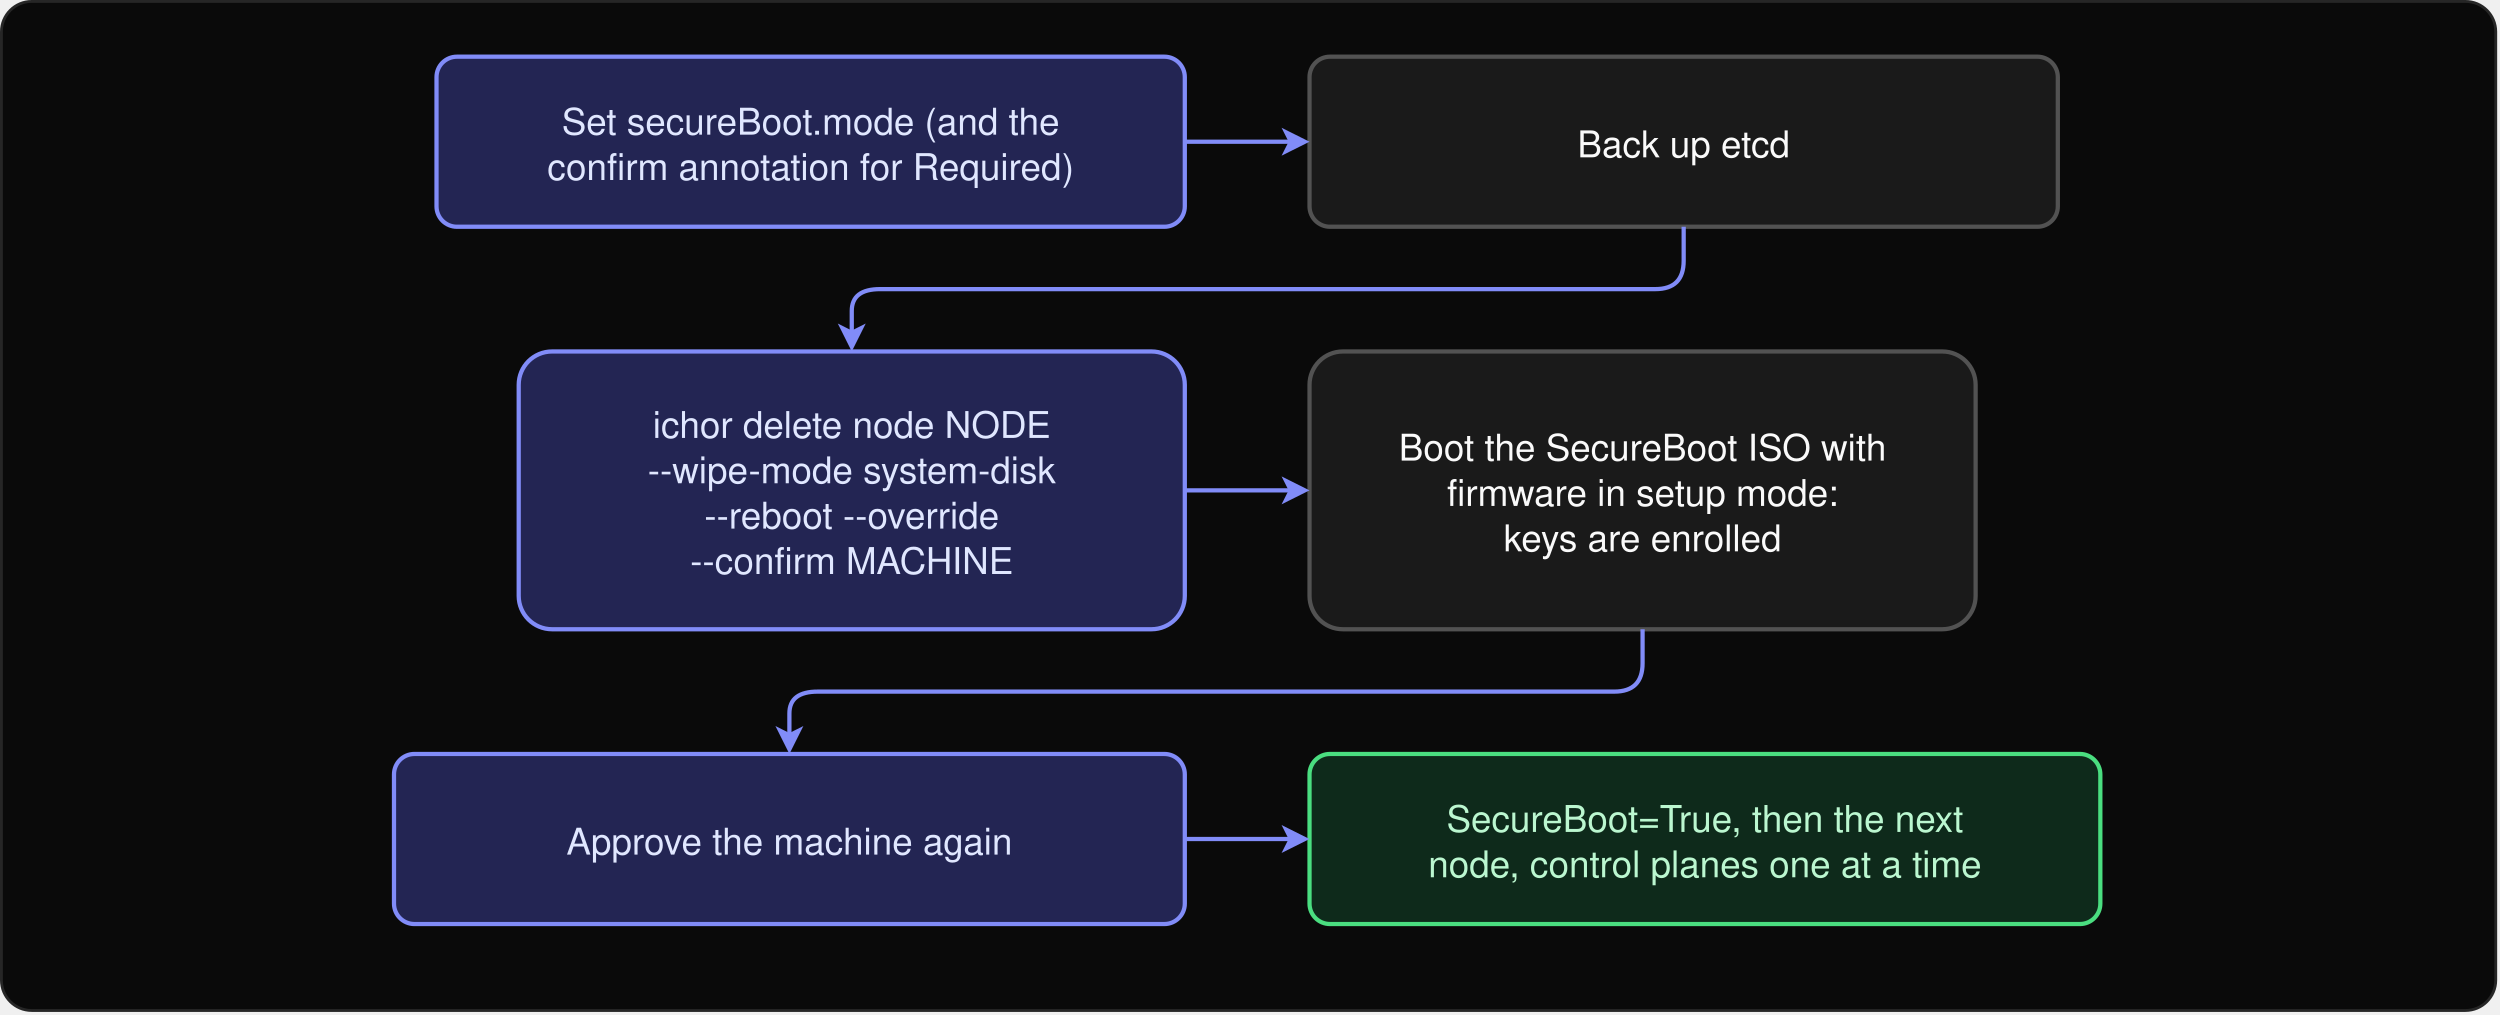
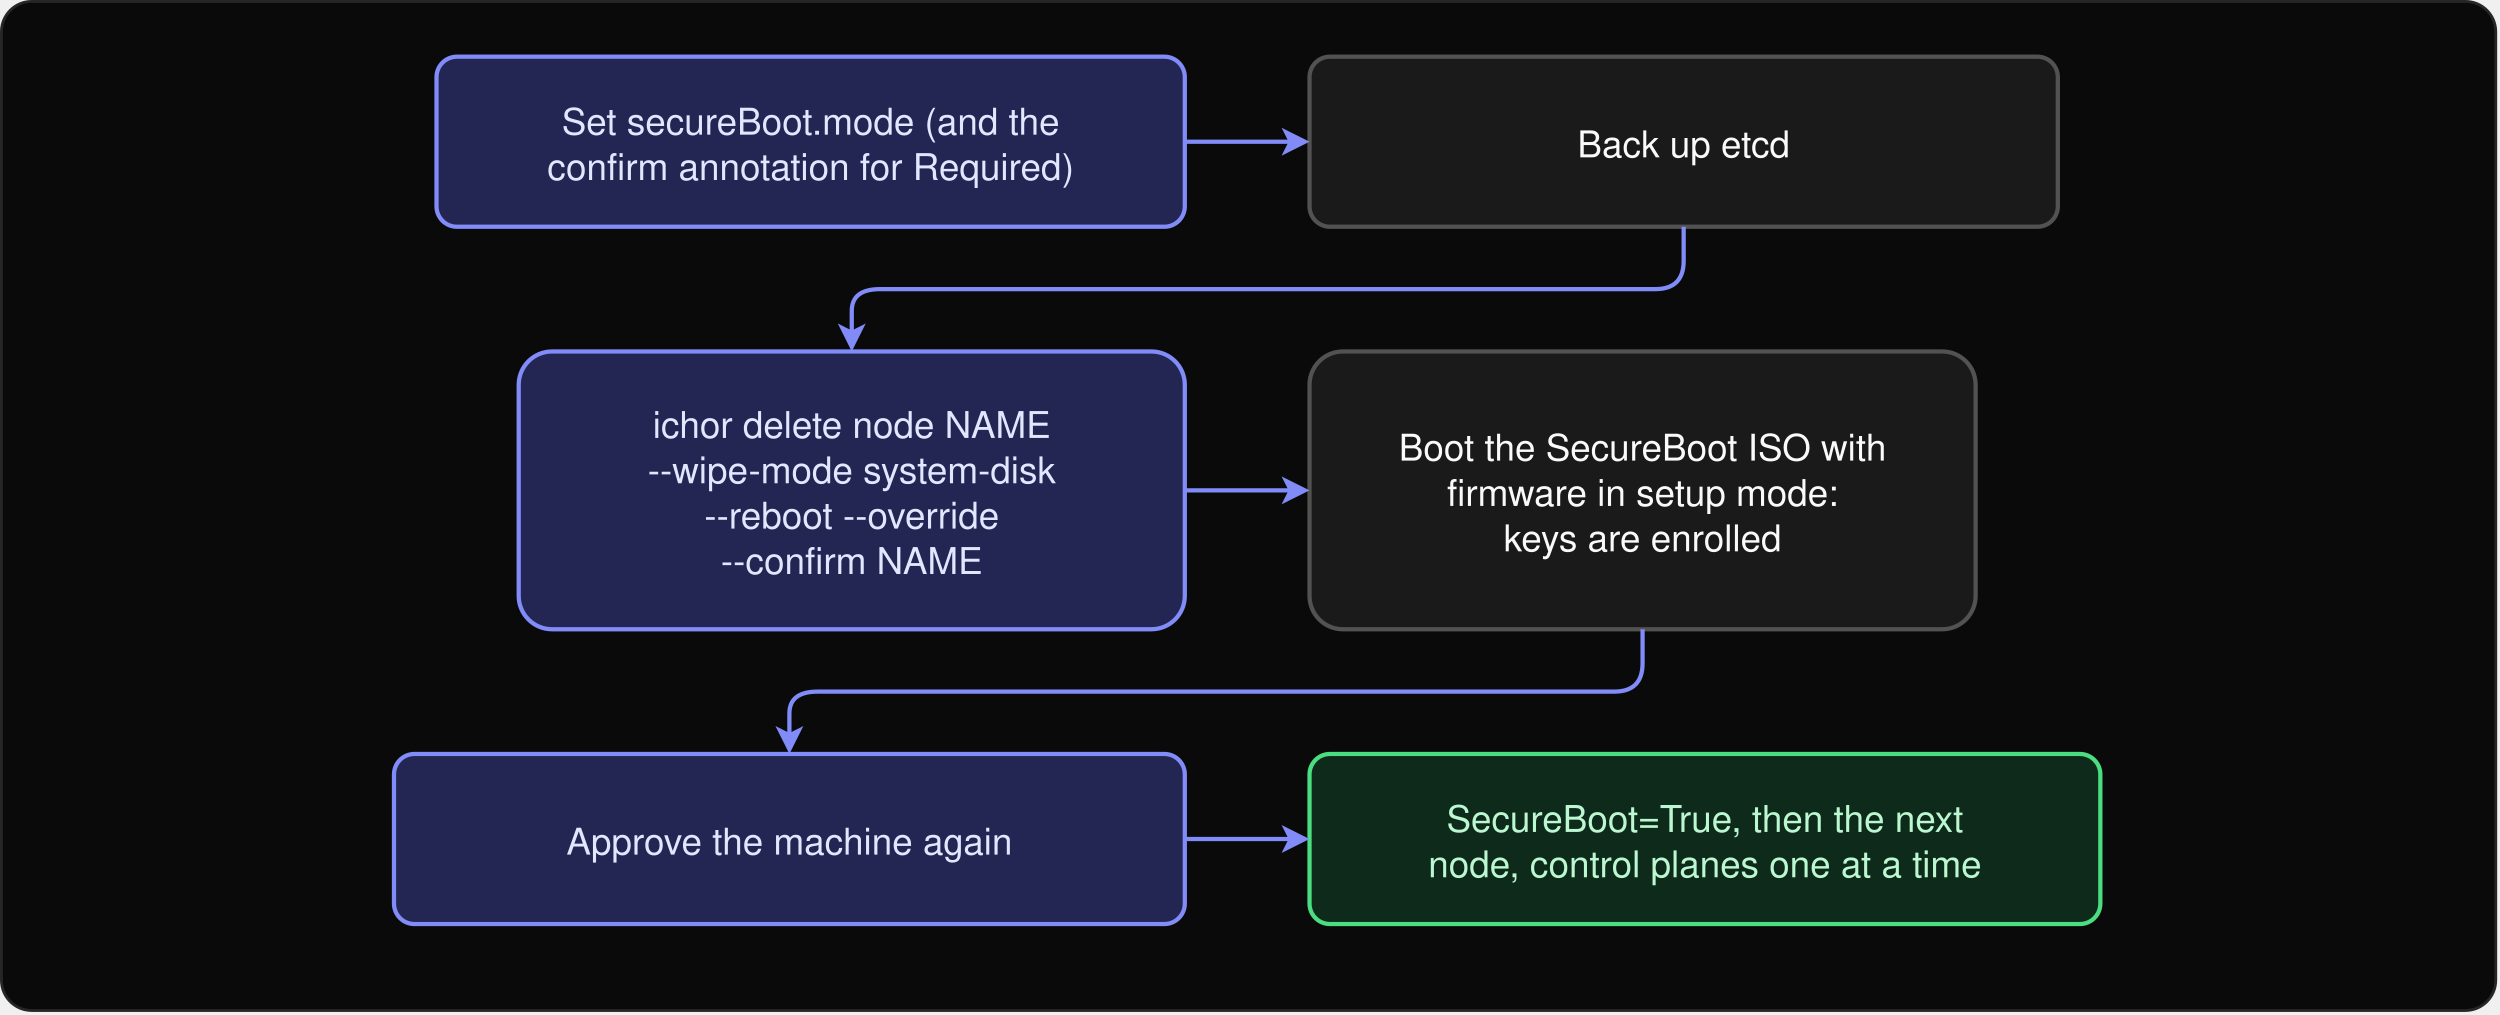
- <svg xmlns="http://www.w3.org/2000/svg" style="background: transparent; background-color: transparent; color-scheme: dark;" version="1.1" width="882px" height="358px" viewBox="0 0 882 358" content="&lt;mxfile host=&quot;Electron&quot;&gt;&#10;  &lt;diagram id=&quot;hardening-secureboot-move&quot; name=&quot;hardening-secureboot-move&quot;&gt;&#10;    &lt;mxGraphModel grid=&quot;0&quot; gridSize=&quot;10&quot; guides=&quot;1&quot; tooltips=&quot;1&quot; connect=&quot;1&quot; arrows=&quot;1&quot; fold=&quot;0&quot; page=&quot;0&quot; pageScale=&quot;1&quot; pageWidth=&quot;900&quot; pageHeight=&quot;376&quot; math=&quot;0&quot; shadow=&quot;0&quot;&gt;&#10;      &lt;root&gt;&#10;        &lt;mxCell id=&quot;0&quot; style=&quot;html=0;&quot; /&gt;&#10;        &lt;mxCell id=&quot;1&quot; parent=&quot;0&quot; style=&quot;html=0;&quot; /&gt;&#10;        &lt;mxCell id=&quot;pn&quot; parent=&quot;1&quot; style=&quot;rounded=1;arcSize=3;fillColor=light-dark(#FFFFFF,#0A0A0A);strokeColor=light-dark(#E5E5E5,#262626);strokeWidth=1;html=0;&quot; value=&quot;&quot; vertex=&quot;1&quot;&gt;&#10;          &lt;mxGeometry height=&quot;356&quot; width=&quot;880&quot; x=&quot;10&quot; y=&quot;10&quot; as=&quot;geometry&quot; /&gt;&#10;        &lt;/mxCell&gt;&#10;        &lt;mxCell id=&quot;m&quot; parent=&quot;1&quot; style=&quot;rounded=1;arcSize=12;fillColor=light-dark(#EEF2FF,#232553);strokeColor=light-dark(#6366F1,#818CF8);strokeWidth=1.5;fontColor=light-dark(#1E1B4B,#E0E7FF);fontFamily=Helvetica;fontSize=13;align=center;verticalAlign=middle;html=0;&quot; value=&quot;Set secureBoot.mode (and the&amp;#xa;confirm annotation for Required)&quot; vertex=&quot;1&quot;&gt;&#10;          &lt;mxGeometry height=&quot;60&quot; width=&quot;264&quot; x=&quot;164&quot; y=&quot;30&quot; as=&quot;geometry&quot; /&gt;&#10;        &lt;/mxCell&gt;&#10;        &lt;mxCell id=&quot;b&quot; parent=&quot;1&quot; style=&quot;rounded=1;arcSize=12;fillColor=light-dark(#FFFFFF,#1A1A1A);strokeColor=light-dark(#A3A3A3,#525252);strokeWidth=1.5;fontColor=light-dark(#171717,#FAFAFA);fontFamily=Helvetica;fontSize=13;align=center;verticalAlign=middle;html=0;&quot; value=&quot;Back up etcd&quot; vertex=&quot;1&quot;&gt;&#10;          &lt;mxGeometry height=&quot;60&quot; width=&quot;264&quot; x=&quot;472&quot; y=&quot;30&quot; as=&quot;geometry&quot; /&gt;&#10;        &lt;/mxCell&gt;&#10;        &lt;mxCell id=&quot;d&quot; parent=&quot;1&quot; style=&quot;rounded=1;arcSize=12;fillColor=light-dark(#EEF2FF,#232553);strokeColor=light-dark(#6366F1,#818CF8);strokeWidth=1.5;fontColor=light-dark(#1E1B4B,#E0E7FF);fontFamily=Helvetica;fontSize=13;align=center;verticalAlign=middle;html=0;&quot; value=&quot;ichor delete node NODE&amp;#xa;--wipe-mode system-disk&amp;#xa;--reboot --override&amp;#xa;--confirm MACHINE&quot; vertex=&quot;1&quot;&gt;&#10;          &lt;mxGeometry height=&quot;98&quot; width=&quot;235&quot; x=&quot;193&quot; y=&quot;134&quot; as=&quot;geometry&quot; /&gt;&#10;        &lt;/mxCell&gt;&#10;        &lt;mxCell id=&quot;i&quot; parent=&quot;1&quot; style=&quot;rounded=1;arcSize=12;fillColor=light-dark(#FFFFFF,#1A1A1A);strokeColor=light-dark(#A3A3A3,#525252);strokeWidth=1.5;fontColor=light-dark(#171717,#FAFAFA);fontFamily=Helvetica;fontSize=13;align=center;verticalAlign=middle;html=0;&quot; value=&quot;Boot the SecureBoot ISO with&amp;#xa;firmware in setup mode:&amp;#xa;keys are enrolled&quot; vertex=&quot;1&quot;&gt;&#10;          &lt;mxGeometry height=&quot;98&quot; width=&quot;235&quot; x=&quot;472&quot; y=&quot;134&quot; as=&quot;geometry&quot; /&gt;&#10;        &lt;/mxCell&gt;&#10;        &lt;mxCell id=&quot;a&quot; parent=&quot;1&quot; style=&quot;rounded=1;arcSize=12;fillColor=light-dark(#EEF2FF,#232553);strokeColor=light-dark(#6366F1,#818CF8);strokeWidth=1.5;fontColor=light-dark(#1E1B4B,#E0E7FF);fontFamily=Helvetica;fontSize=13;align=center;verticalAlign=middle;html=0;&quot; value=&quot;Approve the machine again&quot; vertex=&quot;1&quot;&gt;&#10;          &lt;mxGeometry height=&quot;60&quot; width=&quot;279&quot; x=&quot;149&quot; y=&quot;276&quot; as=&quot;geometry&quot; /&gt;&#10;        &lt;/mxCell&gt;&#10;        &lt;mxCell id=&quot;t&quot; parent=&quot;1&quot; style=&quot;rounded=1;arcSize=12;fillColor=light-dark(#F0FDF4,#0E2A1B);strokeColor=light-dark(#16A34A,#4ADE80);strokeWidth=1.5;fontColor=light-dark(#14532D,#BBF7D0);fontFamily=Helvetica;fontSize=13;align=center;verticalAlign=middle;html=0;&quot; value=&quot;SecureBoot=True, then the next&amp;#xa;node, control planes one at a time&quot; vertex=&quot;1&quot;&gt;&#10;          &lt;mxGeometry height=&quot;60&quot; width=&quot;279&quot; x=&quot;472&quot; y=&quot;276&quot; as=&quot;geometry&quot; /&gt;&#10;        &lt;/mxCell&gt;&#10;        &lt;mxCell id=&quot;e0&quot; edge=&quot;1&quot; parent=&quot;1&quot; source=&quot;m&quot; style=&quot;edgeStyle=orthogonalEdgeStyle;rounded=1;orthogonalLoop=1;jettySize=auto;strokeColor=light-dark(#6366F1,#818CF8);strokeWidth=1.5;endArrow=classic;endFill=1;endSize=5;startArrow=none;startFill=1;startSize=5;fontColor=light-dark(#404040,#D4D4D4);fontFamily=Helvetica;fontSize=12;labelBackgroundColor=light-dark(#FFFFFF,#0A0A0A);exitX=1;exitY=0.5;exitDx=0;exitDy=0;entryX=0;entryY=0.5;entryDx=0;entryDy=0;html=0;&quot; target=&quot;b&quot; value=&quot;&quot;&gt;&#10;          &lt;mxGeometry relative=&quot;1&quot; as=&quot;geometry&quot; /&gt;&#10;        &lt;/mxCell&gt;&#10;        &lt;mxCell id=&quot;e1&quot; edge=&quot;1&quot; parent=&quot;1&quot; source=&quot;b&quot; style=&quot;edgeStyle=orthogonalEdgeStyle;rounded=1;orthogonalLoop=1;jettySize=auto;strokeColor=light-dark(#6366F1,#818CF8);strokeWidth=1.5;endArrow=classic;endFill=1;endSize=5;startArrow=none;startFill=1;startSize=5;fontColor=light-dark(#404040,#D4D4D4);fontFamily=Helvetica;fontSize=12;labelBackgroundColor=light-dark(#FFFFFF,#0A0A0A);exitX=0.5;exitY=1;exitDx=0;exitDy=0;entryX=0.5;entryY=0;entryDx=0;entryDy=0;html=0;&quot; target=&quot;d&quot; value=&quot;&quot;&gt;&#10;          &lt;mxGeometry relative=&quot;1&quot; as=&quot;geometry&quot; /&gt;&#10;        &lt;/mxCell&gt;&#10;        &lt;mxCell id=&quot;e2&quot; edge=&quot;1&quot; parent=&quot;1&quot; source=&quot;d&quot; style=&quot;edgeStyle=orthogonalEdgeStyle;rounded=1;orthogonalLoop=1;jettySize=auto;strokeColor=light-dark(#6366F1,#818CF8);strokeWidth=1.5;endArrow=classic;endFill=1;endSize=5;startArrow=none;startFill=1;startSize=5;fontColor=light-dark(#404040,#D4D4D4);fontFamily=Helvetica;fontSize=12;labelBackgroundColor=light-dark(#FFFFFF,#0A0A0A);exitX=1;exitY=0.5;exitDx=0;exitDy=0;entryX=0;entryY=0.5;entryDx=0;entryDy=0;html=0;&quot; target=&quot;i&quot; value=&quot;&quot;&gt;&#10;          &lt;mxGeometry relative=&quot;1&quot; as=&quot;geometry&quot; /&gt;&#10;        &lt;/mxCell&gt;&#10;        &lt;mxCell id=&quot;e3&quot; edge=&quot;1&quot; parent=&quot;1&quot; source=&quot;i&quot; style=&quot;edgeStyle=orthogonalEdgeStyle;rounded=1;orthogonalLoop=1;jettySize=auto;strokeColor=light-dark(#6366F1,#818CF8);strokeWidth=1.5;endArrow=classic;endFill=1;endSize=5;startArrow=none;startFill=1;startSize=5;fontColor=light-dark(#404040,#D4D4D4);fontFamily=Helvetica;fontSize=12;labelBackgroundColor=light-dark(#FFFFFF,#0A0A0A);exitX=0.5;exitY=1;exitDx=0;exitDy=0;entryX=0.5;entryY=0;entryDx=0;entryDy=0;html=0;&quot; target=&quot;a&quot; value=&quot;&quot;&gt;&#10;          &lt;mxGeometry relative=&quot;1&quot; as=&quot;geometry&quot; /&gt;&#10;        &lt;/mxCell&gt;&#10;        &lt;mxCell id=&quot;e4&quot; edge=&quot;1&quot; parent=&quot;1&quot; source=&quot;a&quot; style=&quot;edgeStyle=orthogonalEdgeStyle;rounded=1;orthogonalLoop=1;jettySize=auto;strokeColor=light-dark(#6366F1,#818CF8);strokeWidth=1.5;endArrow=classic;endFill=1;endSize=5;startArrow=none;startFill=1;startSize=5;fontColor=light-dark(#404040,#D4D4D4);fontFamily=Helvetica;fontSize=12;labelBackgroundColor=light-dark(#FFFFFF,#0A0A0A);exitX=1;exitY=0.5;exitDx=0;exitDy=0;entryX=0;entryY=0.5;entryDx=0;entryDy=0;html=0;&quot; target=&quot;t&quot; value=&quot;&quot;&gt;&#10;          &lt;mxGeometry relative=&quot;1&quot; as=&quot;geometry&quot; /&gt;&#10;        &lt;/mxCell&gt;&#10;      &lt;/root&gt;&#10;    &lt;/mxGraphModel&gt;&#10;  &lt;/diagram&gt;&#10;&lt;/mxfile&gt;&#10;">
+ <svg xmlns="http://www.w3.org/2000/svg" style="background: transparent; background-color: transparent; color-scheme: dark;" version="1.1" width="882px" height="358px" viewBox="0 0 882 358" content="&lt;mxfile host=&quot;Electron&quot;&gt;&#10;  &lt;diagram id=&quot;hardening-secureboot-move&quot; name=&quot;hardening-secureboot-move&quot;&gt;&#10;    &lt;mxGraphModel grid=&quot;0&quot; gridSize=&quot;10&quot; guides=&quot;1&quot; tooltips=&quot;1&quot; connect=&quot;1&quot; arrows=&quot;1&quot; fold=&quot;0&quot; page=&quot;0&quot; pageScale=&quot;1&quot; pageWidth=&quot;900&quot; pageHeight=&quot;376&quot; math=&quot;0&quot; shadow=&quot;0&quot;&gt;&#10;      &lt;root&gt;&#10;        &lt;mxCell id=&quot;0&quot; style=&quot;html=0;&quot; /&gt;&#10;        &lt;mxCell id=&quot;1&quot; parent=&quot;0&quot; style=&quot;html=0;&quot; /&gt;&#10;        &lt;mxCell id=&quot;pn&quot; parent=&quot;1&quot; style=&quot;rounded=1;arcSize=3;fillColor=light-dark(#FFFFFF,#0A0A0A);strokeColor=light-dark(#E5E5E5,#262626);strokeWidth=1;html=0;&quot; value=&quot;&quot; vertex=&quot;1&quot;&gt;&#10;          &lt;mxGeometry height=&quot;356&quot; width=&quot;880&quot; x=&quot;10&quot; y=&quot;10&quot; as=&quot;geometry&quot; /&gt;&#10;        &lt;/mxCell&gt;&#10;        &lt;mxCell id=&quot;m&quot; parent=&quot;1&quot; style=&quot;rounded=1;arcSize=12;fillColor=light-dark(#EEF2FF,#232553);strokeColor=light-dark(#6366F1,#818CF8);strokeWidth=1.5;fontColor=light-dark(#1E1B4B,#E0E7FF);fontFamily=Helvetica;fontSize=13;align=center;verticalAlign=middle;html=0;&quot; value=&quot;Set secureBoot.mode (and the&amp;#xa;confirm annotation for Required)&quot; vertex=&quot;1&quot;&gt;&#10;          &lt;mxGeometry height=&quot;60&quot; width=&quot;264&quot; x=&quot;164&quot; y=&quot;30&quot; as=&quot;geometry&quot; /&gt;&#10;        &lt;/mxCell&gt;&#10;        &lt;mxCell id=&quot;b&quot; parent=&quot;1&quot; style=&quot;rounded=1;arcSize=12;fillColor=light-dark(#FFFFFF,#1A1A1A);strokeColor=light-dark(#A3A3A3,#525252);strokeWidth=1.5;fontColor=light-dark(#171717,#FAFAFA);fontFamily=Helvetica;fontSize=13;align=center;verticalAlign=middle;html=0;&quot; value=&quot;Back up etcd&quot; vertex=&quot;1&quot;&gt;&#10;          &lt;mxGeometry height=&quot;60&quot; width=&quot;264&quot; x=&quot;472&quot; y=&quot;30&quot; as=&quot;geometry&quot; /&gt;&#10;        &lt;/mxCell&gt;&#10;        &lt;mxCell id=&quot;d&quot; parent=&quot;1&quot; style=&quot;rounded=1;arcSize=12;fillColor=light-dark(#EEF2FF,#232553);strokeColor=light-dark(#6366F1,#818CF8);strokeWidth=1.5;fontColor=light-dark(#1E1B4B,#E0E7FF);fontFamily=Helvetica;fontSize=13;align=center;verticalAlign=middle;html=0;&quot; value=&quot;ichor delete node NAME&amp;#xa;--wipe-mode system-disk&amp;#xa;--reboot --override&amp;#xa;--confirm NAME&quot; vertex=&quot;1&quot;&gt;&#10;          &lt;mxGeometry height=&quot;98&quot; width=&quot;235&quot; x=&quot;193&quot; y=&quot;134&quot; as=&quot;geometry&quot; /&gt;&#10;        &lt;/mxCell&gt;&#10;        &lt;mxCell id=&quot;i&quot; parent=&quot;1&quot; style=&quot;rounded=1;arcSize=12;fillColor=light-dark(#FFFFFF,#1A1A1A);strokeColor=light-dark(#A3A3A3,#525252);strokeWidth=1.5;fontColor=light-dark(#171717,#FAFAFA);fontFamily=Helvetica;fontSize=13;align=center;verticalAlign=middle;html=0;&quot; value=&quot;Boot the SecureBoot ISO with&amp;#xa;firmware in setup mode:&amp;#xa;keys are enrolled&quot; vertex=&quot;1&quot;&gt;&#10;          &lt;mxGeometry height=&quot;98&quot; width=&quot;235&quot; x=&quot;472&quot; y=&quot;134&quot; as=&quot;geometry&quot; /&gt;&#10;        &lt;/mxCell&gt;&#10;        &lt;mxCell id=&quot;a&quot; parent=&quot;1&quot; style=&quot;rounded=1;arcSize=12;fillColor=light-dark(#EEF2FF,#232553);strokeColor=light-dark(#6366F1,#818CF8);strokeWidth=1.5;fontColor=light-dark(#1E1B4B,#E0E7FF);fontFamily=Helvetica;fontSize=13;align=center;verticalAlign=middle;html=0;&quot; value=&quot;Approve the machine again&quot; vertex=&quot;1&quot;&gt;&#10;          &lt;mxGeometry height=&quot;60&quot; width=&quot;279&quot; x=&quot;149&quot; y=&quot;276&quot; as=&quot;geometry&quot; /&gt;&#10;        &lt;/mxCell&gt;&#10;        &lt;mxCell id=&quot;t&quot; parent=&quot;1&quot; style=&quot;rounded=1;arcSize=12;fillColor=light-dark(#F0FDF4,#0E2A1B);strokeColor=light-dark(#16A34A,#4ADE80);strokeWidth=1.5;fontColor=light-dark(#14532D,#BBF7D0);fontFamily=Helvetica;fontSize=13;align=center;verticalAlign=middle;html=0;&quot; value=&quot;SecureBoot=True, then the next&amp;#xa;node, control planes one at a time&quot; vertex=&quot;1&quot;&gt;&#10;          &lt;mxGeometry height=&quot;60&quot; width=&quot;279&quot; x=&quot;472&quot; y=&quot;276&quot; as=&quot;geometry&quot; /&gt;&#10;        &lt;/mxCell&gt;&#10;        &lt;mxCell id=&quot;e0&quot; edge=&quot;1&quot; parent=&quot;1&quot; source=&quot;m&quot; style=&quot;edgeStyle=orthogonalEdgeStyle;rounded=1;orthogonalLoop=1;jettySize=auto;strokeColor=light-dark(#6366F1,#818CF8);strokeWidth=1.5;endArrow=classic;endFill=1;endSize=5;startArrow=none;startFill=1;startSize=5;fontColor=light-dark(#404040,#D4D4D4);fontFamily=Helvetica;fontSize=12;labelBackgroundColor=light-dark(#FFFFFF,#0A0A0A);exitX=1;exitY=0.5;exitDx=0;exitDy=0;entryX=0;entryY=0.5;entryDx=0;entryDy=0;html=0;&quot; target=&quot;b&quot; value=&quot;&quot;&gt;&#10;          &lt;mxGeometry relative=&quot;1&quot; as=&quot;geometry&quot; /&gt;&#10;        &lt;/mxCell&gt;&#10;        &lt;mxCell id=&quot;e1&quot; edge=&quot;1&quot; parent=&quot;1&quot; source=&quot;b&quot; style=&quot;edgeStyle=orthogonalEdgeStyle;rounded=1;orthogonalLoop=1;jettySize=auto;strokeColor=light-dark(#6366F1,#818CF8);strokeWidth=1.5;endArrow=classic;endFill=1;endSize=5;startArrow=none;startFill=1;startSize=5;fontColor=light-dark(#404040,#D4D4D4);fontFamily=Helvetica;fontSize=12;labelBackgroundColor=light-dark(#FFFFFF,#0A0A0A);exitX=0.5;exitY=1;exitDx=0;exitDy=0;entryX=0.5;entryY=0;entryDx=0;entryDy=0;html=0;&quot; target=&quot;d&quot; value=&quot;&quot;&gt;&#10;          &lt;mxGeometry relative=&quot;1&quot; as=&quot;geometry&quot; /&gt;&#10;        &lt;/mxCell&gt;&#10;        &lt;mxCell id=&quot;e2&quot; edge=&quot;1&quot; parent=&quot;1&quot; source=&quot;d&quot; style=&quot;edgeStyle=orthogonalEdgeStyle;rounded=1;orthogonalLoop=1;jettySize=auto;strokeColor=light-dark(#6366F1,#818CF8);strokeWidth=1.5;endArrow=classic;endFill=1;endSize=5;startArrow=none;startFill=1;startSize=5;fontColor=light-dark(#404040,#D4D4D4);fontFamily=Helvetica;fontSize=12;labelBackgroundColor=light-dark(#FFFFFF,#0A0A0A);exitX=1;exitY=0.5;exitDx=0;exitDy=0;entryX=0;entryY=0.5;entryDx=0;entryDy=0;html=0;&quot; target=&quot;i&quot; value=&quot;&quot;&gt;&#10;          &lt;mxGeometry relative=&quot;1&quot; as=&quot;geometry&quot; /&gt;&#10;        &lt;/mxCell&gt;&#10;        &lt;mxCell id=&quot;e3&quot; edge=&quot;1&quot; parent=&quot;1&quot; source=&quot;i&quot; style=&quot;edgeStyle=orthogonalEdgeStyle;rounded=1;orthogonalLoop=1;jettySize=auto;strokeColor=light-dark(#6366F1,#818CF8);strokeWidth=1.5;endArrow=classic;endFill=1;endSize=5;startArrow=none;startFill=1;startSize=5;fontColor=light-dark(#404040,#D4D4D4);fontFamily=Helvetica;fontSize=12;labelBackgroundColor=light-dark(#FFFFFF,#0A0A0A);exitX=0.5;exitY=1;exitDx=0;exitDy=0;entryX=0.5;entryY=0;entryDx=0;entryDy=0;html=0;&quot; target=&quot;a&quot; value=&quot;&quot;&gt;&#10;          &lt;mxGeometry relative=&quot;1&quot; as=&quot;geometry&quot; /&gt;&#10;        &lt;/mxCell&gt;&#10;        &lt;mxCell id=&quot;e4&quot; edge=&quot;1&quot; parent=&quot;1&quot; source=&quot;a&quot; style=&quot;edgeStyle=orthogonalEdgeStyle;rounded=1;orthogonalLoop=1;jettySize=auto;strokeColor=light-dark(#6366F1,#818CF8);strokeWidth=1.5;endArrow=classic;endFill=1;endSize=5;startArrow=none;startFill=1;startSize=5;fontColor=light-dark(#404040,#D4D4D4);fontFamily=Helvetica;fontSize=12;labelBackgroundColor=light-dark(#FFFFFF,#0A0A0A);exitX=1;exitY=0.5;exitDx=0;exitDy=0;entryX=0;entryY=0.5;entryDx=0;entryDy=0;html=0;&quot; target=&quot;t&quot; value=&quot;&quot;&gt;&#10;          &lt;mxGeometry relative=&quot;1&quot; as=&quot;geometry&quot; /&gt;&#10;        &lt;/mxCell&gt;&#10;      &lt;/root&gt;&#10;    &lt;/mxGraphModel&gt;&#10;  &lt;/diagram&gt;&#10;&lt;/mxfile&gt;&#10;">
  <defs />
  <g>
    <g data-cell-id="0">
      <g data-cell-id="1">
        <g data-cell-id="pn">
          <g transform="translate(0.5,0.5)">
            <rect x="0" y="0" width="880" height="356" rx="10.68" ry="10.68" fill="#ffffff" stroke="#e5e5e5" pointer-events="all" style="fill: rgb(10, 10, 10); stroke: rgb(38, 38, 38);" />
          </g>
        </g>
        <g data-cell-id="m">
          <g>
            <rect x="154" y="20" width="264" height="60" rx="7.2" ry="7.2" fill="#eef2ff" stroke="#6366f1" stroke-width="1.5" pointer-events="all" style="fill: rgb(35, 37, 83); stroke: rgb(129, 140, 248);" />
          </g>
          <g>
            <g fill="#1E1B4B" font-family="Helvetica" text-anchor="middle" font-size="13px" style="fill: rgb(224, 231, 255);">
              <text x="286" y="47.5">Set secureBoot.mode (and the</text>
              <text x="286" y="63.5">confirm annotation for Required)</text>
            </g>
          </g>
        </g>
        <g data-cell-id="b">
          <g>
            <rect x="462" y="20" width="264" height="60" rx="7.2" ry="7.2" fill="#ffffff" stroke="#a3a3a3" stroke-width="1.5" pointer-events="all" style="fill: rgb(26, 26, 26); stroke: rgb(82, 82, 82);" />
          </g>
          <g>
            <g fill="#171717" font-family="Helvetica" text-anchor="middle" font-size="13px" style="fill: rgb(250, 250, 250);">
              <text x="594" y="55.5">Back up etcd</text>
            </g>
          </g>
        </g>
        <g data-cell-id="d">
          <g>
            <rect x="183" y="124" width="235" height="98" rx="11.76" ry="11.76" fill="#eef2ff" stroke="#6366f1" stroke-width="1.5" pointer-events="all" style="fill: rgb(35, 37, 83); stroke: rgb(129, 140, 248);" />
          </g>
          <g>
            <g fill="#1E1B4B" font-family="Helvetica" text-anchor="middle" font-size="13px" style="fill: rgb(224, 231, 255);">
-               <text x="300.5" y="154.5">ichor delete node NODE</text>
+               <text x="300.5" y="154.5">ichor delete node NAME</text>
              <text x="300.5" y="170.5">--wipe-mode system-disk</text>
              <text x="300.5" y="186.5">--reboot --override</text>
-               <text x="300.5" y="202.5">--confirm MACHINE</text>
+               <text x="300.5" y="202.5">--confirm NAME</text>
            </g>
          </g>
        </g>
        <g data-cell-id="i">
          <g>
            <rect x="462" y="124" width="235" height="98" rx="11.76" ry="11.76" fill="#ffffff" stroke="#a3a3a3" stroke-width="1.5" pointer-events="all" style="fill: rgb(26, 26, 26); stroke: rgb(82, 82, 82);" />
          </g>
          <g>
            <g fill="#171717" font-family="Helvetica" text-anchor="middle" font-size="13px" style="fill: rgb(250, 250, 250);">
              <text x="579.5" y="162.5">Boot the SecureBoot ISO with</text>
              <text x="579.5" y="178.5">firmware in setup mode:</text>
              <text x="579.5" y="194.5">keys are enrolled</text>
            </g>
          </g>
        </g>
        <g data-cell-id="a">
          <g>
            <rect x="139" y="266" width="279" height="60" rx="7.2" ry="7.2" fill="#eef2ff" stroke="#6366f1" stroke-width="1.5" pointer-events="all" style="fill: rgb(35, 37, 83); stroke: rgb(129, 140, 248);" />
          </g>
          <g>
            <g fill="#1E1B4B" font-family="Helvetica" text-anchor="middle" font-size="13px" style="fill: rgb(224, 231, 255);">
              <text x="278.5" y="301.5">Approve the machine again</text>
            </g>
          </g>
        </g>
        <g data-cell-id="t">
          <g>
            <rect x="462" y="266" width="279" height="60" rx="7.2" ry="7.2" fill="#f0fdf4" stroke="#16a34a" stroke-width="1.5" pointer-events="all" style="fill: rgb(14, 42, 27); stroke: rgb(74, 222, 128);" />
          </g>
          <g>
            <g fill="#14532D" font-family="Helvetica" text-anchor="middle" font-size="13px" style="fill: rgb(187, 247, 208);">
              <text x="601.5" y="293.5">SecureBoot=True, then the next</text>
              <text x="601.5" y="309.5">node, control planes one at a time</text>
            </g>
          </g>
        </g>
        <g data-cell-id="e0">
          <g>
            <path d="M 418 50 L 455.45 50" fill="none" stroke="#6366f1" stroke-width="1.5" stroke-miterlimit="10" pointer-events="stroke" style="stroke: rgb(129, 140, 248);" />
            <path d="M 460.32 50 L 453.82 53.25 L 455.45 50 L 453.82 46.75 Z" fill="#6366f1" stroke="#6366f1" stroke-width="1.5" stroke-miterlimit="10" pointer-events="all" style="fill: rgb(129, 140, 248); stroke: rgb(129, 140, 248);" />
          </g>
        </g>
        <g data-cell-id="e1">
          <g>
            <path d="M 594 80 L 594 92 Q 594 102 584 102 L 310.5 102 Q 300.5 102 300.5 109.72 L 300.5 117.45" fill="none" stroke="#6366f1" stroke-width="1.5" stroke-miterlimit="10" pointer-events="stroke" style="stroke: rgb(129, 140, 248);" />
            <path d="M 300.5 122.32 L 297.25 115.82 L 300.5 117.45 L 303.75 115.82 Z" fill="#6366f1" stroke="#6366f1" stroke-width="1.5" stroke-miterlimit="10" pointer-events="all" style="fill: rgb(129, 140, 248); stroke: rgb(129, 140, 248);" />
          </g>
        </g>
        <g data-cell-id="e2">
          <g>
            <path d="M 418 173 L 455.45 173" fill="none" stroke="#6366f1" stroke-width="1.5" stroke-miterlimit="10" pointer-events="stroke" style="stroke: rgb(129, 140, 248);" />
            <path d="M 460.32 173 L 453.82 176.25 L 455.45 173 L 453.82 169.75 Z" fill="#6366f1" stroke="#6366f1" stroke-width="1.5" stroke-miterlimit="10" pointer-events="all" style="fill: rgb(129, 140, 248); stroke: rgb(129, 140, 248);" />
          </g>
        </g>
        <g data-cell-id="e3">
          <g>
            <path d="M 579.5 222 L 579.5 234 Q 579.5 244 569.5 244 L 288.5 244 Q 278.5 244 278.5 251.72 L 278.5 259.45" fill="none" stroke="#6366f1" stroke-width="1.5" stroke-miterlimit="10" pointer-events="stroke" style="stroke: rgb(129, 140, 248);" />
            <path d="M 278.5 264.32 L 275.25 257.82 L 278.5 259.45 L 281.75 257.82 Z" fill="#6366f1" stroke="#6366f1" stroke-width="1.5" stroke-miterlimit="10" pointer-events="all" style="fill: rgb(129, 140, 248); stroke: rgb(129, 140, 248);" />
          </g>
        </g>
        <g data-cell-id="e4">
          <g>
            <path d="M 418 296 L 455.45 296" fill="none" stroke="#6366f1" stroke-width="1.5" stroke-miterlimit="10" pointer-events="stroke" style="stroke: rgb(129, 140, 248);" />
            <path d="M 460.32 296 L 453.82 299.25 L 455.45 296 L 453.82 292.75 Z" fill="#6366f1" stroke="#6366f1" stroke-width="1.5" stroke-miterlimit="10" pointer-events="all" style="fill: rgb(129, 140, 248); stroke: rgb(129, 140, 248);" />
          </g>
        </g>
      </g>
    </g>
  </g>
</svg>
